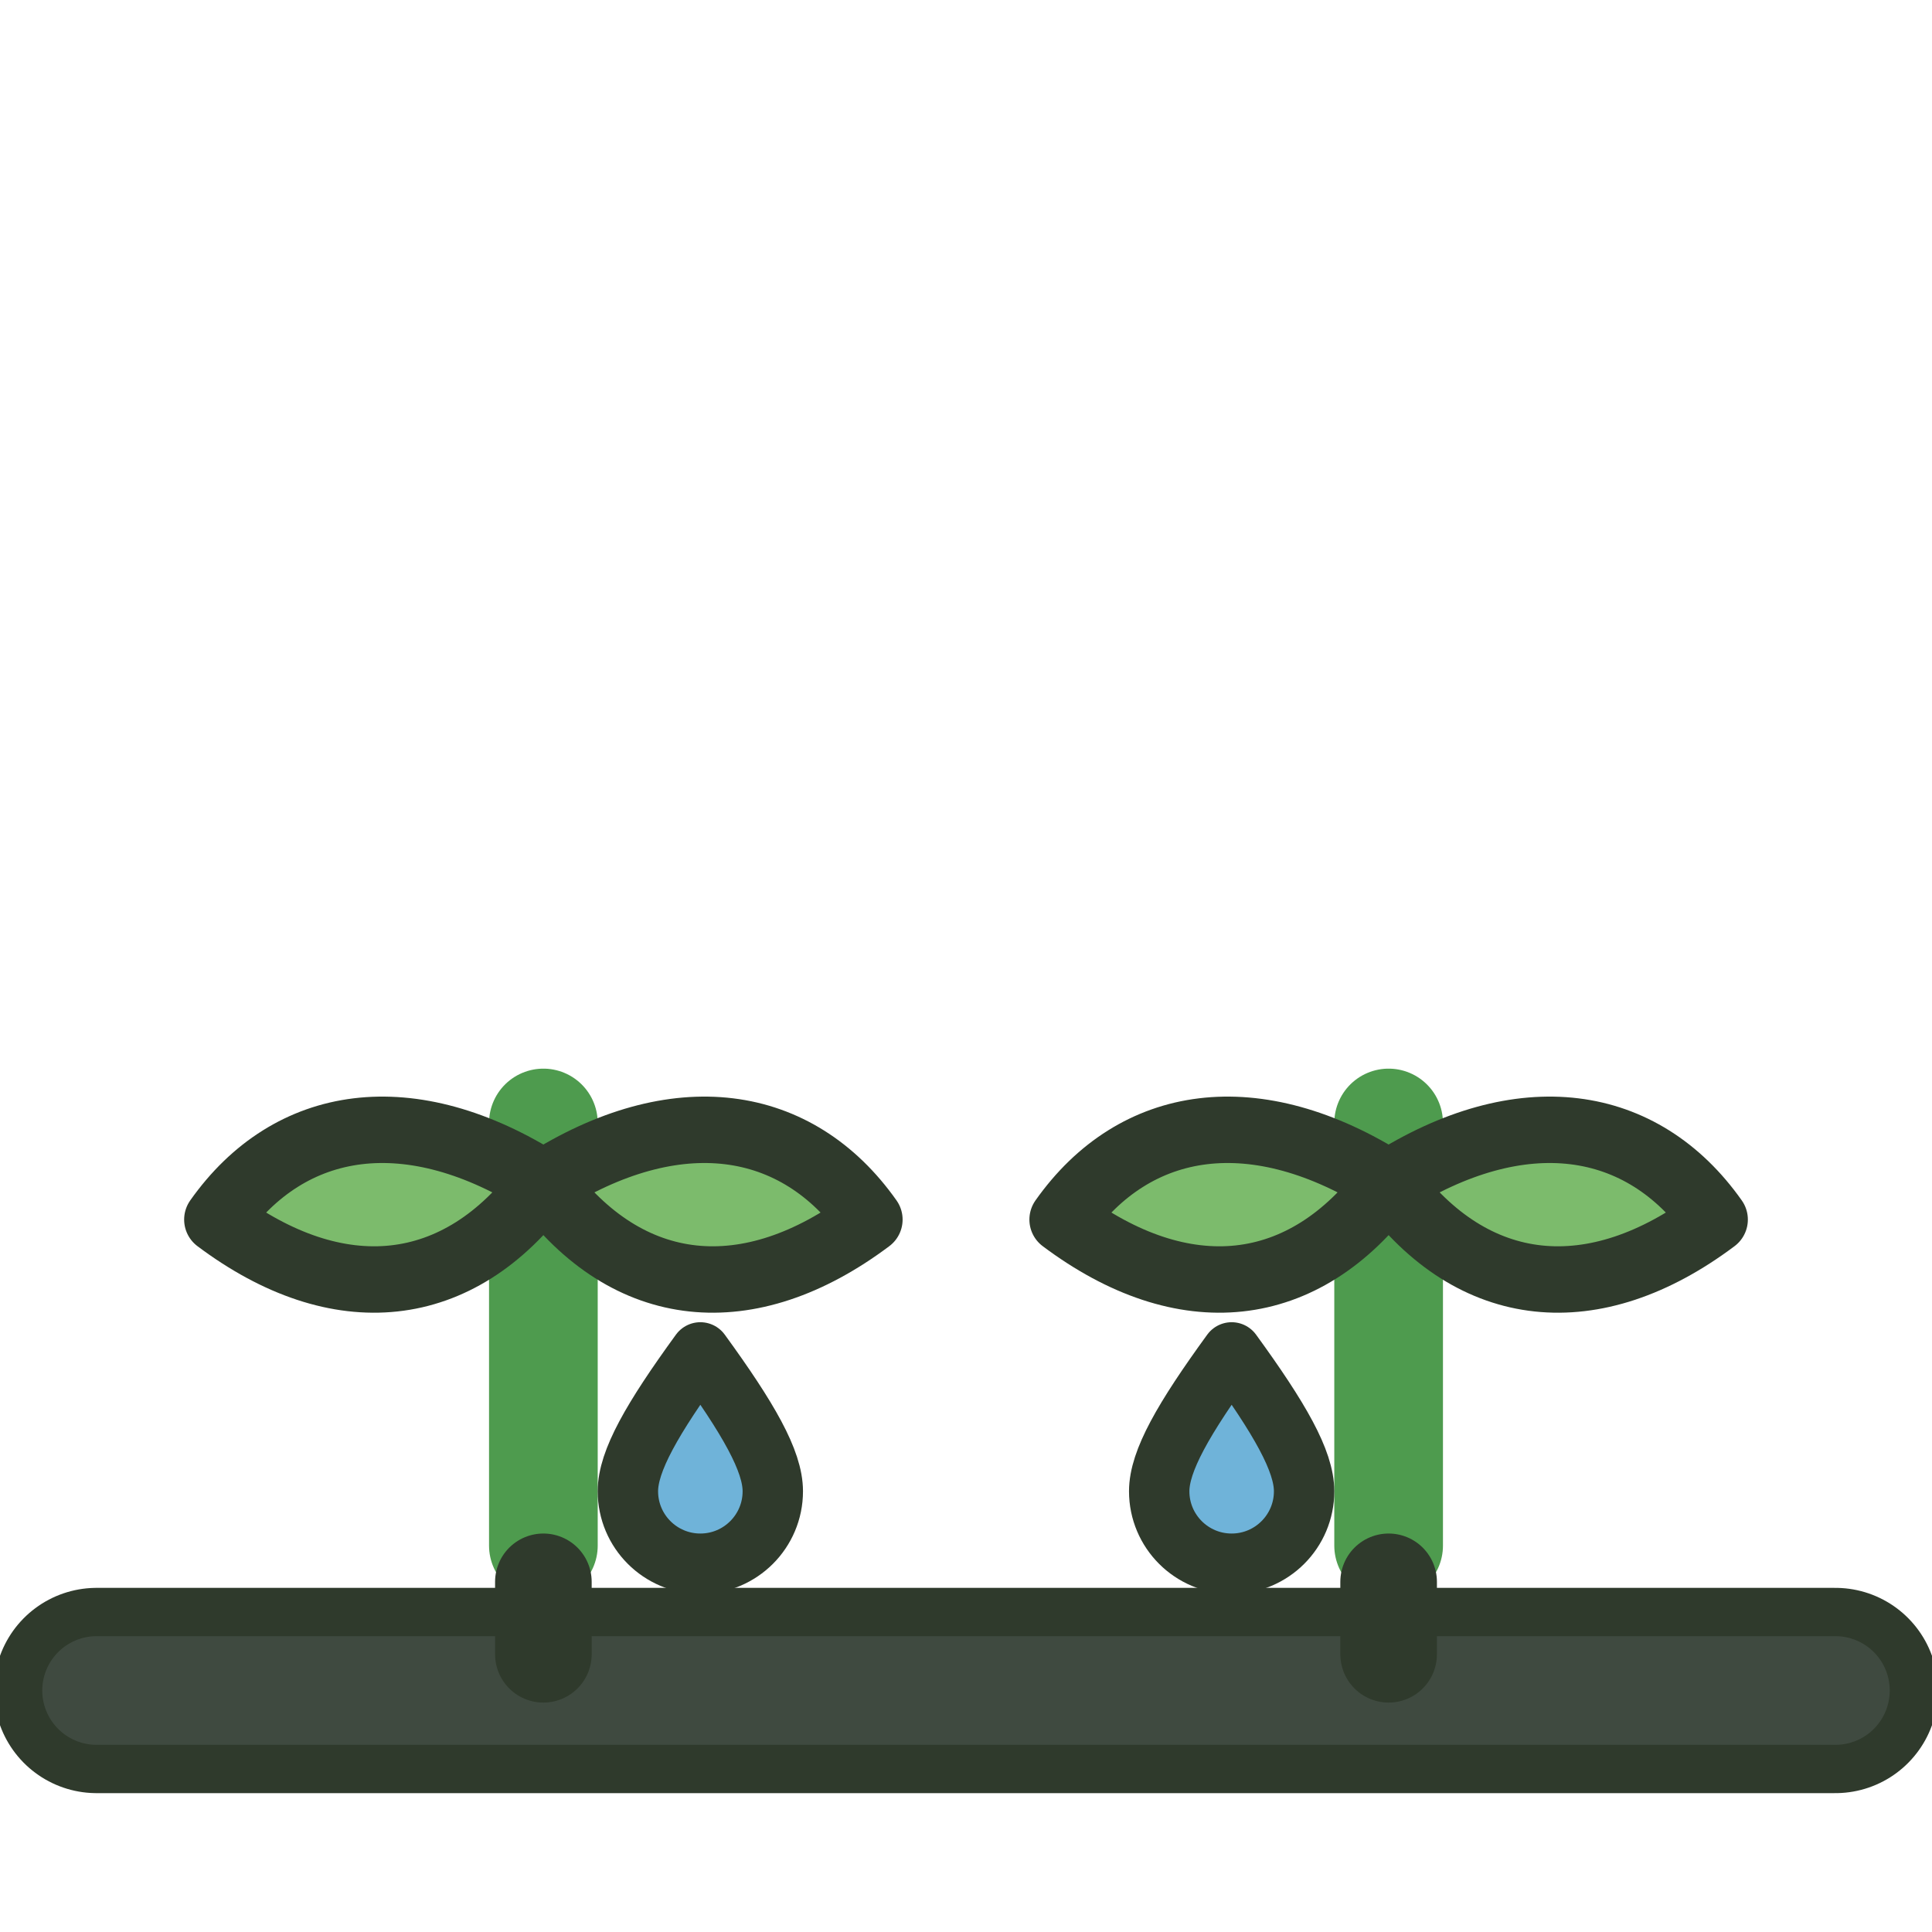
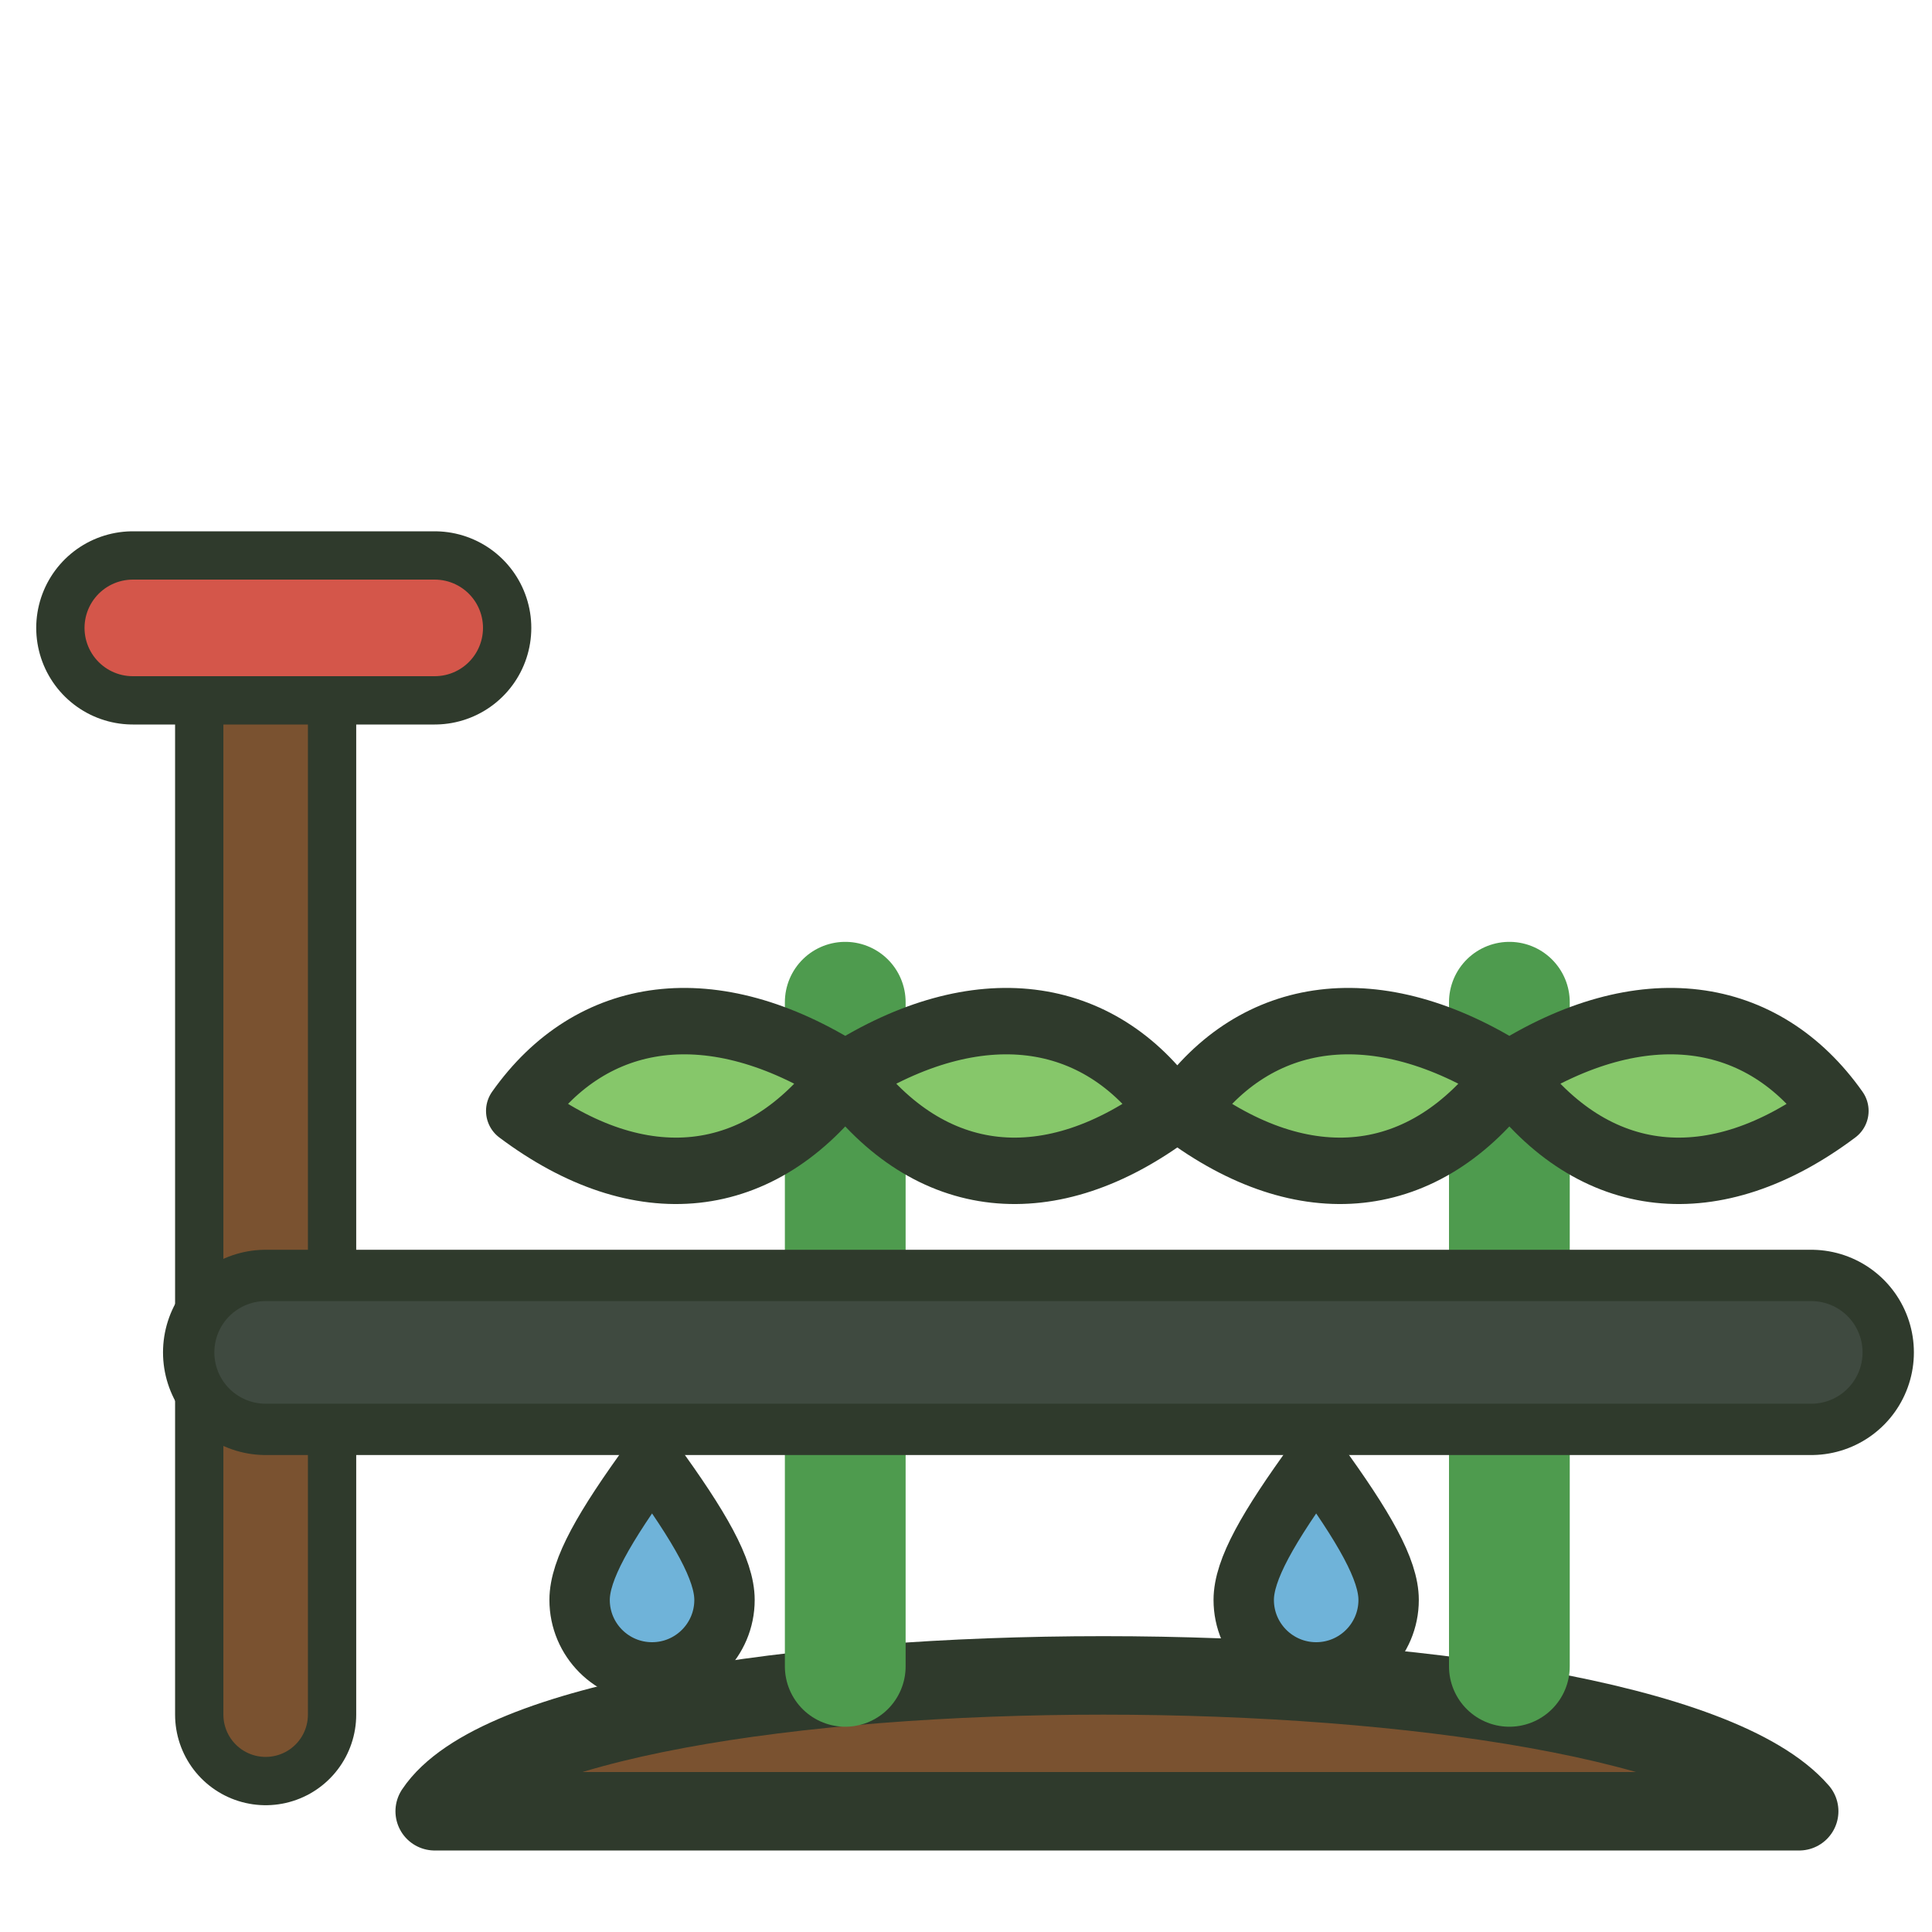
<svg xmlns="http://www.w3.org/2000/svg" viewBox="8 8 32 32" width="48" height="48">
-   <path d="M17 33.6v-7M31 33.6v-7" fill="none" stroke="#4e9b4e" stroke-width="1.8" stroke-linecap="round" stroke-linejoin="round" />
-   <path d="M17 27.6c-2.2-1.4-4.2-1.1-5.4.6 2 1.5 4 1.3 5.4-.6ZM17 27.6c2.2-1.4 4.2-1.1 5.4.6-2 1.5-4 1.3-5.4-.6Z" fill="#7cbb6c" stroke="#2f3a2c" stroke-width="1.1" stroke-linejoin="round" stroke-linecap="round" />
-   <path d="M31 27.6c-2.2-1.4-4.2-1.1-5.4.6 2 1.5 4 1.3 5.4-.6ZM31 27.6c2.2-1.4 4.2-1.1 5.4.6-2 1.5-4 1.3-5.4-.6Z" fill="#7cbb6c" stroke="#2f3a2c" stroke-width="1.1" stroke-linejoin="round" stroke-linecap="round" />
-   <path d="M9.6 36h28.8" fill="none" stroke="#2f3a2c" stroke-width="3.4" stroke-linecap="round" />
-   <path d="M9.6 36h28.8" fill="none" stroke="#3f4a40" stroke-width="1.8" stroke-linecap="round" />
-   <path d="M17 35.4v-1.2M31 35.4v-1.2" fill="none" stroke="#2f3a2c" stroke-width="1.6" stroke-linecap="round" />
-   <path d="M19.6 30.4c.8 1.1 1.2 1.8 1.2 2.3a1.2 1.2 0 0 1-2.4 0c0-.5.4-1.2 1.2-2.3ZM28.4 30.4c.8 1.1 1.2 1.8 1.2 2.3a1.2 1.2 0 0 1-2.4 0c0-.5.4-1.2 1.2-2.3Z" fill="#6fb3d9" fill-rule="evenodd" stroke="#2f3a2c" stroke-width="1" stroke-linejoin="round" stroke-linecap="round" />
+   <g stroke="#2f3a2c" stroke-linejoin="round" stroke-linecap="round">
+     <path d="M12.400 36.400V19.400" fill="none" stroke-width="3" />
+     <path d="M12.400 36.400V19.400" fill="none" stroke="#7a5230" stroke-width="1.400" />
+     <path d="M10.200 18.400h5" fill="none" stroke-width="3.200" />
+     <path d="M10.200 18.400h5" fill="none" stroke="#d4564a" stroke-width="1.600" />
+     <path d="M15.200 38c2-3 20-3 22.600 0Z" fill="#7a5230" stroke-width="1.300" />
+     <path d="M22 35.600V24.600M33 35.600V24.600" fill="none" stroke="#4e9b4e" stroke-width="2" />
+     <path d="M22 25.800c-2.200-1.400-4.200-1.100-5.400.6 2 1.500 4 1.300 5.400-.6ZM22 25.800c2.200-1.400 4.200-1.100 5.400.6-2 1.500-4 1.300-5.400-.6ZM33 25.800c-2.200-1.400-4.200-1.100-5.400.6 2 1.500 4 1.300 5.400-.6ZM33 25.800c2.200-1.400 4.200-1.100 5.400.6-2 1.500-4 1.300-5.400-.6Z" fill="#86c76a" stroke-width="1.100" />
+     <path d="M12.400 30.400H38" fill="none" stroke-width="3.400" />
+     <path d="M12.400 30.400H38" fill="none" stroke="#3f4a40" stroke-width="1.700" />
+     <path d="M18.800 32.200c.8 1.100 1.200 1.800 1.200 2.300a1.200 1.200 0 0 1-2.400 0c0-.5.4-1.200 1.200-2.300ZM29.800 32.200c.8 1.100 1.200 1.800 1.200 2.300a1.200 1.200 0 0 1-2.400 0c0-.5.4-1.200 1.200-2.300Z" fill="#6fb3d9" stroke-width="1" />
+   </g>
</svg>
